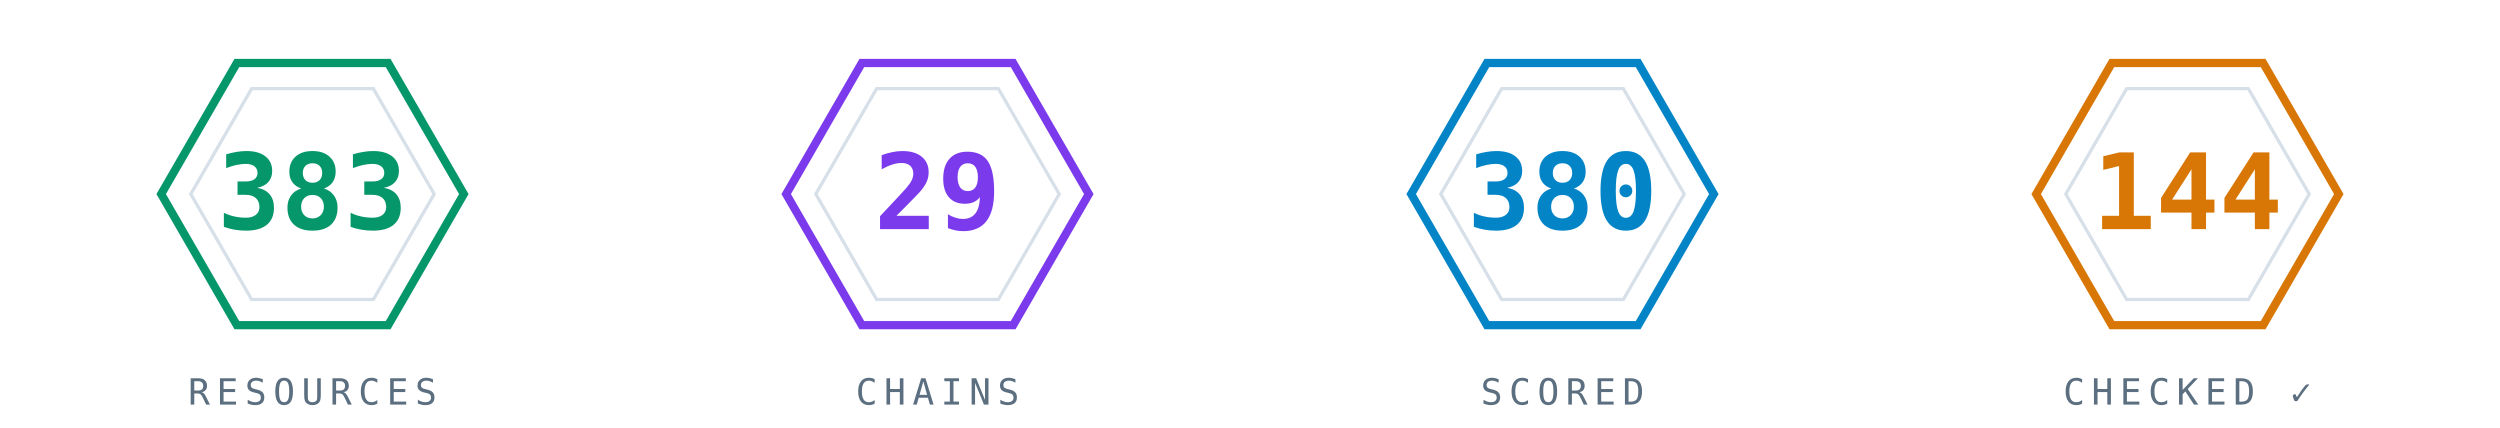
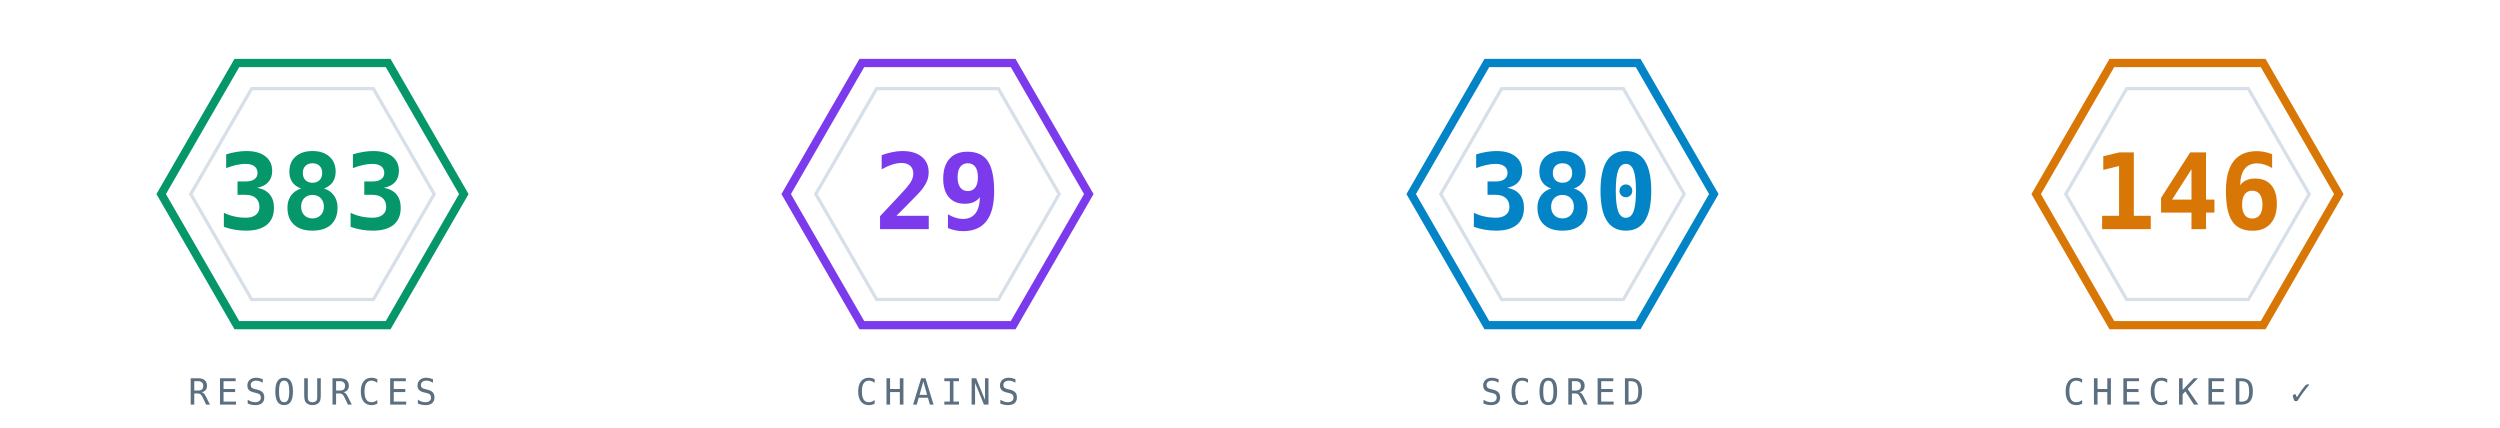
- <svg xmlns="http://www.w3.org/2000/svg" width="1520" height="260" viewBox="0 0 1520 260" role="img" aria-label="383 resources, 29 chains, 380 scored, 144 independently checked">
+ <svg xmlns="http://www.w3.org/2000/svg" width="1520" height="260" viewBox="0 0 1520 260" role="img" aria-label="383 resources, 29 chains, 380 scored, 146 independently checked">
  <g>
    <path d="M98.0 118.0 L144.0 38.3 L236.0 38.3 L282.0 118.0 L236.0 197.7 L144.0 197.7 Z" fill="none" stroke="#059669" stroke-width="5" />
    <path d="M116.0 118.0 L153.0 53.9 L227.0 53.9 L264.0 118.0 L227.0 182.1 L153.0 182.1 Z" fill="none" stroke="#d7e0e8" stroke-width="2" />
    <text x="190" y="139.333" text-anchor="middle" font-family="ui-monospace, SFMono-Regular, Menlo, monospace" font-size="64" font-weight="700" fill="#059669">383</text>
    <text x="190" y="246" text-anchor="middle" font-family="ui-monospace, SFMono-Regular, Menlo, monospace" font-size="22" letter-spacing="4" fill="#5b6f80">RESOURCES</text>
  </g>
  <g>
    <path d="M478.0 118.0 L524.0 38.3 L616.0 38.3 L662.0 118.0 L616.0 197.7 L524.0 197.7 Z" fill="none" stroke="#7c3aed" stroke-width="5" />
    <path d="M496.0 118.0 L533.0 53.9 L607.0 53.9 L644.0 118.0 L607.0 182.1 L533.0 182.1 Z" fill="none" stroke="#d7e0e8" stroke-width="2" />
    <text x="570" y="139.333" text-anchor="middle" font-family="ui-monospace, SFMono-Regular, Menlo, monospace" font-size="64" font-weight="700" fill="#7c3aed">29</text>
    <text x="570" y="246" text-anchor="middle" font-family="ui-monospace, SFMono-Regular, Menlo, monospace" font-size="22" letter-spacing="4" fill="#5b6f80">CHAINS</text>
  </g>
  <g>
    <path d="M858.0 118.0 L904.0 38.3 L996.0 38.3 L1042.0 118.0 L996.0 197.7 L904.0 197.7 Z" fill="none" stroke="#0284c7" stroke-width="5" />
    <path d="M876.0 118.0 L913.0 53.9 L987.0 53.9 L1024.0 118.0 L987.0 182.1 L913.0 182.1 Z" fill="none" stroke="#d7e0e8" stroke-width="2" />
    <text x="950" y="139.333" text-anchor="middle" font-family="ui-monospace, SFMono-Regular, Menlo, monospace" font-size="64" font-weight="700" fill="#0284c7">380</text>
    <text x="950" y="246" text-anchor="middle" font-family="ui-monospace, SFMono-Regular, Menlo, monospace" font-size="22" letter-spacing="4" fill="#5b6f80">SCORED</text>
  </g>
  <g>
    <path d="M1238.0 118.0 L1284.0 38.3 L1376.0 38.3 L1422.0 118.0 L1376.0 197.7 L1284.0 197.7 Z" fill="none" stroke="#d97706" stroke-width="5" />
    <path d="M1256.0 118.0 L1293.0 53.9 L1367.0 53.9 L1404.0 118.0 L1367.0 182.1 L1293.0 182.1 Z" fill="none" stroke="#d7e0e8" stroke-width="2" />
-     <text x="1330" y="139.333" text-anchor="middle" font-family="ui-monospace, SFMono-Regular, Menlo, monospace" font-size="64" font-weight="700" fill="#d97706">144</text>
+     <text x="1330" y="139.333" text-anchor="middle" font-family="ui-monospace, SFMono-Regular, Menlo, monospace" font-size="64" font-weight="700" fill="#d97706">146</text>
    <text x="1330" y="246" text-anchor="middle" font-family="ui-monospace, SFMono-Regular, Menlo, monospace" font-size="22" letter-spacing="4" fill="#5b6f80">CHECKED ✓</text>
  </g>
</svg>
